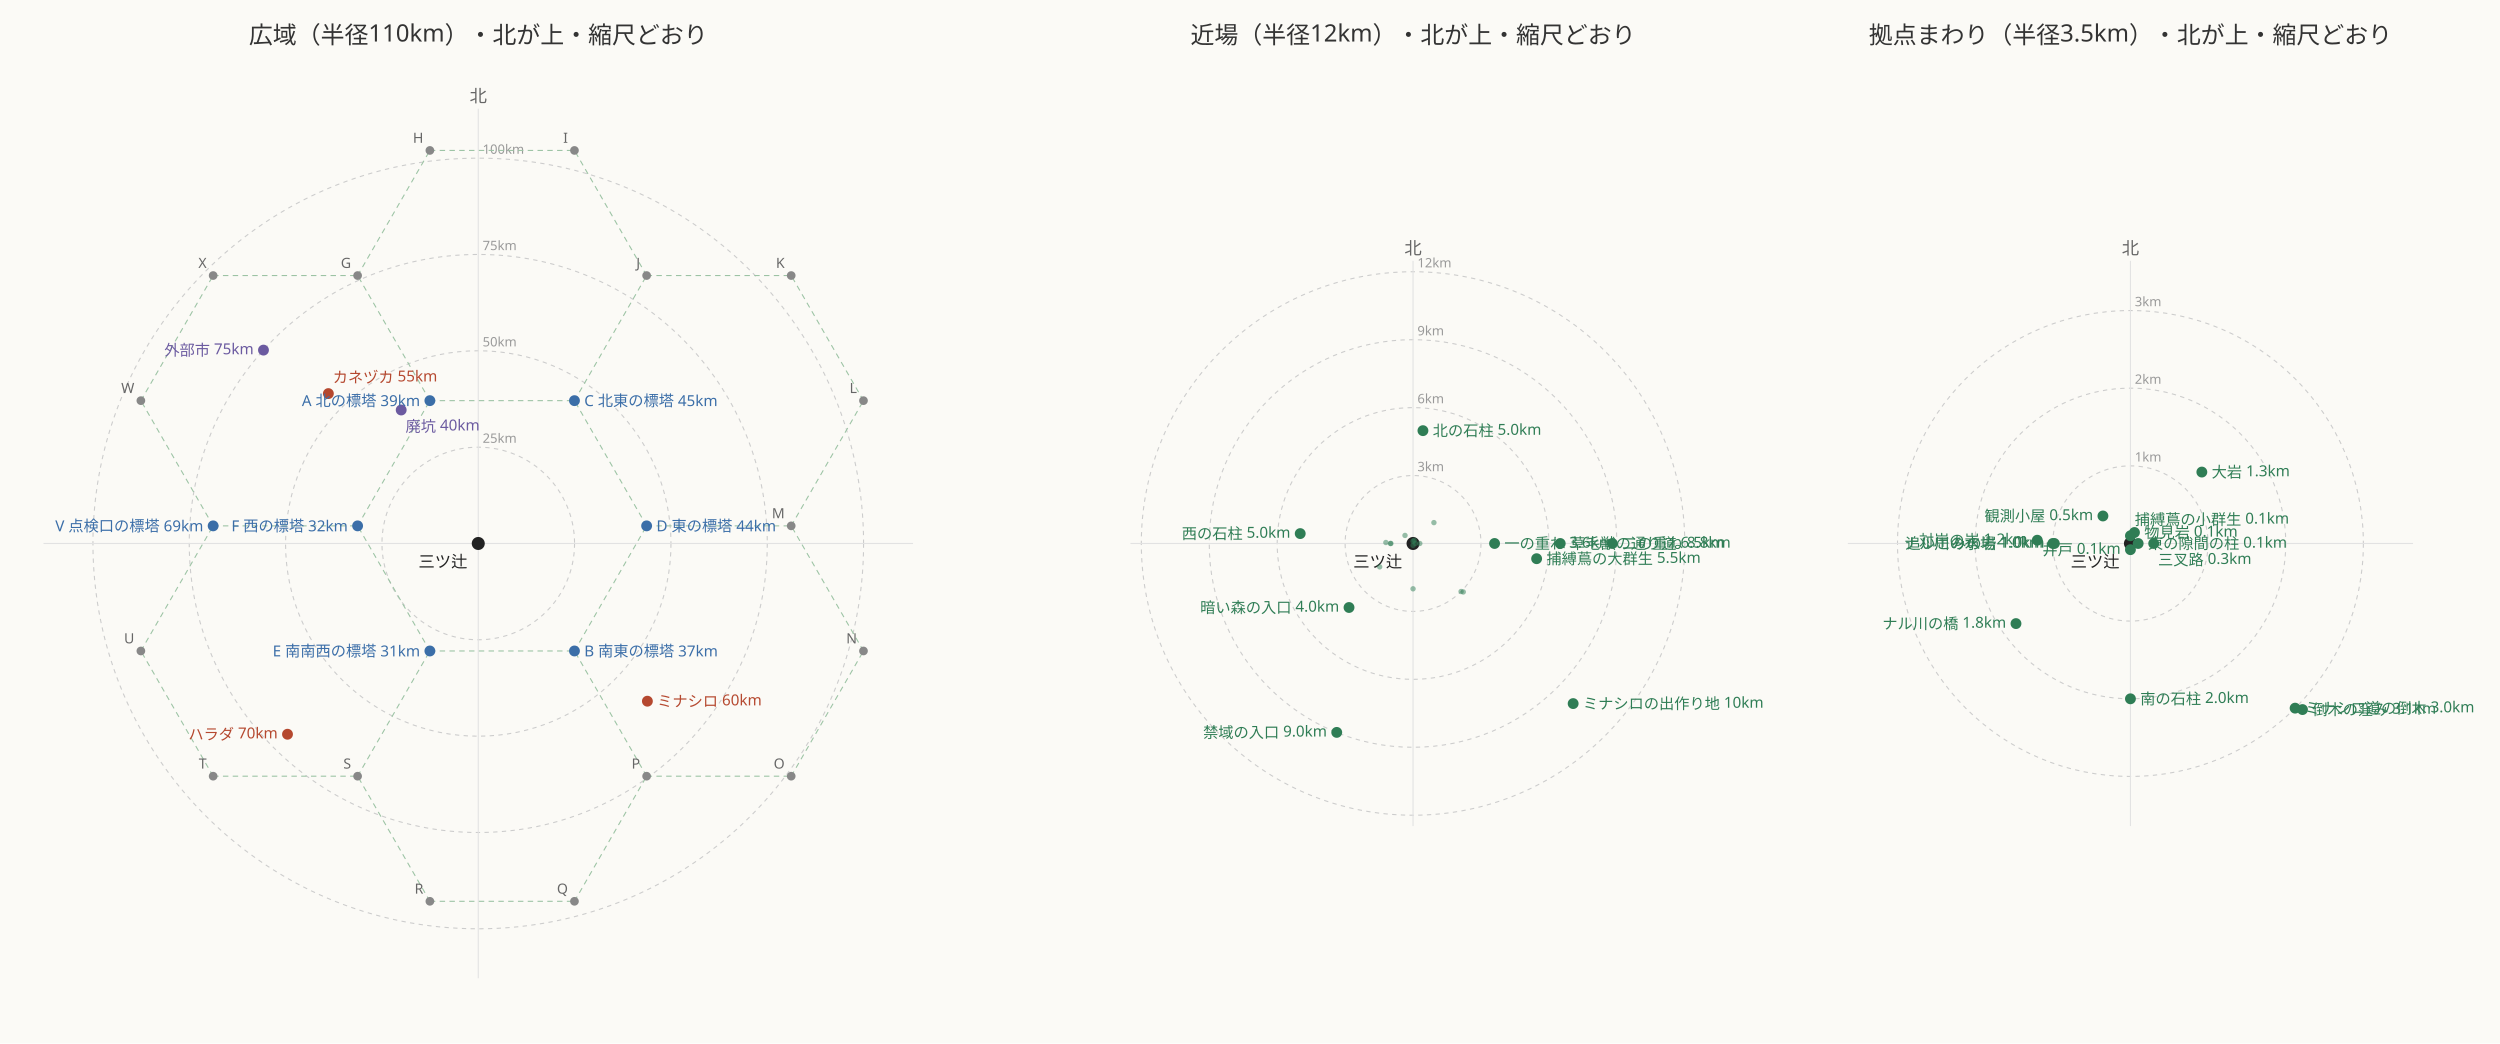
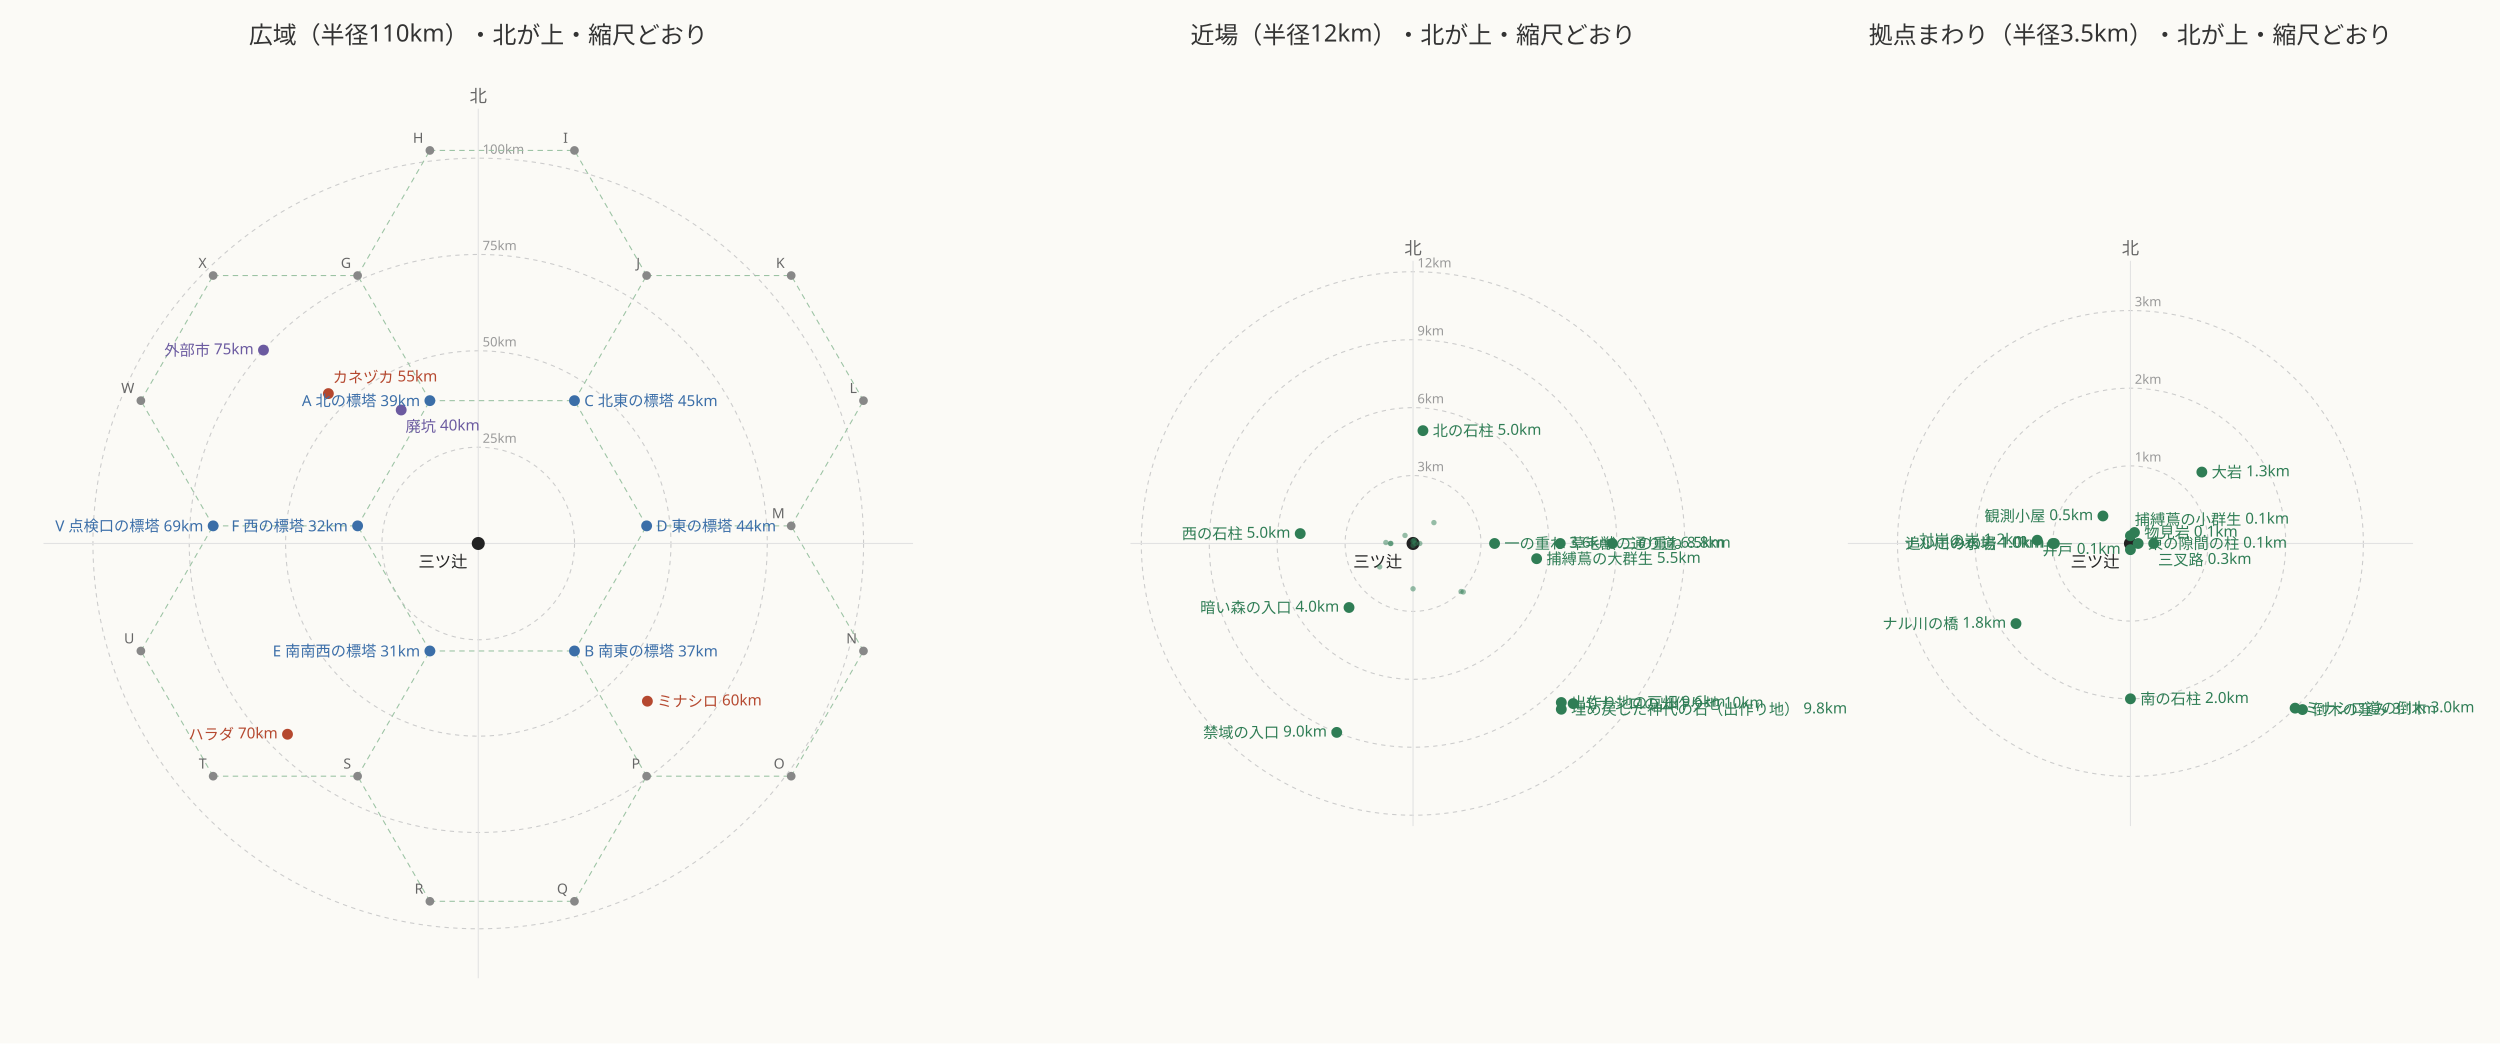
<svg xmlns="http://www.w3.org/2000/svg" width="2300" height="960" viewBox="0 0 2300 960" font-family="sans-serif">
  <rect width="2300" height="960" fill="#fbfaf6" />
  <text x="440" y="40" font-size="22" text-anchor="middle" fill="#333">広域（半径110km）・北が上・縮尺どおり</text>
  <circle cx="440" cy="500" r="88.6" fill="none" stroke="#ccc" stroke-dasharray="4 4" />
  <text x="444" y="407.4" font-size="12" fill="#999">25km</text>
  <circle cx="440" cy="500" r="177.3" fill="none" stroke="#ccc" stroke-dasharray="4 4" />
  <text x="444" y="318.7" font-size="12" fill="#999">50km</text>
  <circle cx="440" cy="500" r="265.9" fill="none" stroke="#ccc" stroke-dasharray="4 4" />
  <text x="444" y="230.1" font-size="12" fill="#999">75km</text>
  <circle cx="440" cy="500" r="354.5" fill="none" stroke="#ccc" stroke-dasharray="4 4" />
  <text x="444" y="141.5" font-size="12" fill="#999">100km</text>
  <line x1="440" y1="100" x2="440" y2="900" stroke="#e2e2e2" />
  <line x1="40" y1="500" x2="840" y2="500" stroke="#e2e2e2" />
  <text x="440" y="94" font-size="16" text-anchor="middle" fill="#666">北</text>
  <line x1="196.1" y1="714.1" x2="129.6" y2="598.9" stroke="#9cc3a4" stroke-dasharray="5 4" />
  <line x1="196.1" y1="714.1" x2="329.0" y2="714.1" stroke="#9cc3a4" stroke-dasharray="5 4" />
  <line x1="129.6" y1="598.9" x2="196.1" y2="483.8" stroke="#9cc3a4" stroke-dasharray="5 4" />
  <line x1="196.1" y1="483.8" x2="129.6" y2="368.6" stroke="#9cc3a4" stroke-dasharray="5 4" />
  <line x1="196.1" y1="483.8" x2="329.0" y2="483.8" stroke="#9cc3a4" stroke-dasharray="5 4" />
  <line x1="129.6" y1="368.6" x2="196.1" y2="253.5" stroke="#9cc3a4" stroke-dasharray="5 4" />
  <line x1="196.1" y1="253.5" x2="329.0" y2="253.5" stroke="#9cc3a4" stroke-dasharray="5 4" />
  <line x1="395.5" y1="829.2" x2="329.0" y2="714.1" stroke="#9cc3a4" stroke-dasharray="5 4" />
  <line x1="395.5" y1="829.2" x2="528.5" y2="829.2" stroke="#9cc3a4" stroke-dasharray="5 4" />
  <line x1="329.0" y1="714.1" x2="395.5" y2="598.9" stroke="#9cc3a4" stroke-dasharray="5 4" />
  <line x1="395.5" y1="598.9" x2="329.0" y2="483.8" stroke="#9cc3a4" stroke-dasharray="5 4" />
  <line x1="395.5" y1="598.9" x2="528.5" y2="598.9" stroke="#9cc3a4" stroke-dasharray="5 4" />
  <line x1="329.0" y1="483.8" x2="395.5" y2="368.6" stroke="#9cc3a4" stroke-dasharray="5 4" />
  <line x1="395.5" y1="368.6" x2="329.0" y2="253.5" stroke="#9cc3a4" stroke-dasharray="5 4" />
  <line x1="395.5" y1="368.6" x2="528.5" y2="368.6" stroke="#9cc3a4" stroke-dasharray="5 4" />
  <line x1="329.0" y1="253.5" x2="395.5" y2="138.4" stroke="#9cc3a4" stroke-dasharray="5 4" />
  <line x1="395.5" y1="138.4" x2="528.5" y2="138.4" stroke="#9cc3a4" stroke-dasharray="5 4" />
  <line x1="528.5" y1="829.2" x2="594.9" y2="714.1" stroke="#9cc3a4" stroke-dasharray="5 4" />
  <line x1="594.9" y1="714.1" x2="528.5" y2="598.9" stroke="#9cc3a4" stroke-dasharray="5 4" />
  <line x1="594.9" y1="714.1" x2="727.9" y2="714.1" stroke="#9cc3a4" stroke-dasharray="5 4" />
  <line x1="528.5" y1="598.9" x2="594.9" y2="483.8" stroke="#9cc3a4" stroke-dasharray="5 4" />
  <line x1="594.9" y1="483.8" x2="528.5" y2="368.6" stroke="#9cc3a4" stroke-dasharray="5 4" />
  <line x1="594.9" y1="483.8" x2="727.9" y2="483.8" stroke="#9cc3a4" stroke-dasharray="5 4" />
  <line x1="528.5" y1="368.6" x2="594.9" y2="253.5" stroke="#9cc3a4" stroke-dasharray="5 4" />
  <line x1="594.9" y1="253.5" x2="528.5" y2="138.4" stroke="#9cc3a4" stroke-dasharray="5 4" />
  <line x1="594.9" y1="253.5" x2="727.9" y2="253.5" stroke="#9cc3a4" stroke-dasharray="5 4" />
  <line x1="727.9" y1="714.1" x2="794.4" y2="598.9" stroke="#9cc3a4" stroke-dasharray="5 4" />
  <line x1="794.4" y1="598.9" x2="727.9" y2="483.8" stroke="#9cc3a4" stroke-dasharray="5 4" />
  <line x1="727.9" y1="483.8" x2="794.4" y2="368.6" stroke="#9cc3a4" stroke-dasharray="5 4" />
  <line x1="794.4" y1="368.6" x2="727.9" y2="253.5" stroke="#9cc3a4" stroke-dasharray="5 4" />
  <circle cx="196.1" cy="714.1" r="4" fill="#888" />
  <text x="190.1" y="707.1" font-size="13" text-anchor="end" fill="#666">T</text>
  <circle cx="129.6" cy="598.9" r="4" fill="#888" />
  <text x="123.6" y="591.9" font-size="13" text-anchor="end" fill="#666">U</text>
  <circle cx="196.1" cy="483.8" r="4" fill="#888" />
  <circle cx="129.6" cy="368.6" r="4" fill="#888" />
  <text x="123.6" y="361.6" font-size="13" text-anchor="end" fill="#666">W</text>
  <circle cx="196.1" cy="253.5" r="4" fill="#888" />
  <text x="190.1" y="246.5" font-size="13" text-anchor="end" fill="#666">X</text>
  <circle cx="395.5" cy="829.2" r="4" fill="#888" />
  <text x="389.5" y="822.2" font-size="13" text-anchor="end" fill="#666">R</text>
  <circle cx="329.0" cy="714.1" r="4" fill="#888" />
  <text x="323.0" y="707.1" font-size="13" text-anchor="end" fill="#666">S</text>
  <circle cx="395.5" cy="598.9" r="4" fill="#888" />
  <circle cx="329.0" cy="483.8" r="4" fill="#888" />
  <circle cx="395.5" cy="368.6" r="4" fill="#888" />
  <circle cx="329.0" cy="253.5" r="4" fill="#888" />
  <text x="323.0" y="246.5" font-size="13" text-anchor="end" fill="#666">G</text>
  <circle cx="395.5" cy="138.4" r="4" fill="#888" />
  <text x="389.5" y="131.4" font-size="13" text-anchor="end" fill="#666">H</text>
  <circle cx="528.5" cy="829.2" r="4" fill="#888" />
  <text x="522.5" y="822.2" font-size="13" text-anchor="end" fill="#666">Q</text>
  <circle cx="594.9" cy="714.1" r="4" fill="#888" />
  <text x="588.9" y="707.1" font-size="13" text-anchor="end" fill="#666">P</text>
  <circle cx="528.5" cy="598.9" r="4" fill="#888" />
  <circle cx="594.9" cy="483.8" r="4" fill="#888" />
  <circle cx="528.5" cy="368.6" r="4" fill="#888" />
  <circle cx="594.9" cy="253.5" r="4" fill="#888" />
  <text x="588.9" y="246.5" font-size="13" text-anchor="end" fill="#666">J</text>
  <circle cx="528.5" cy="138.4" r="4" fill="#888" />
  <text x="522.5" y="131.4" font-size="13" text-anchor="end" fill="#666">I</text>
  <circle cx="727.9" cy="714.1" r="4" fill="#888" />
  <text x="721.9" y="707.1" font-size="13" text-anchor="end" fill="#666">O</text>
  <circle cx="794.4" cy="598.9" r="4" fill="#888" />
  <text x="788.4" y="591.9" font-size="13" text-anchor="end" fill="#666">N</text>
  <circle cx="727.9" cy="483.8" r="4" fill="#888" />
  <text x="721.9" y="476.8" font-size="13" text-anchor="end" fill="#666">M</text>
  <circle cx="794.4" cy="368.6" r="4" fill="#888" />
  <text x="788.4" y="361.6" font-size="13" text-anchor="end" fill="#666">L</text>
  <circle cx="727.9" cy="253.5" r="4" fill="#888" />
  <text x="721.9" y="246.5" font-size="13" text-anchor="end" fill="#666">K</text>
  <circle cx="440" cy="500" r="6" fill="#222" />
  <text x="430" y="522" font-size="15" text-anchor="end" fill="#222">三ツ辻</text>
  <circle cx="369.1" cy="377.2" r="5" fill="#6b5aa0" />
  <text x="373.1" y="397.2" font-size="14" text-anchor="start" fill="#6b5aa0">廃坑 40km</text>
  <circle cx="302.1" cy="362.1" r="5" fill="#b5482f" />
  <text x="306.1" y="352.1" font-size="14" text-anchor="start" fill="#b5482f">カネヅカ 55km</text>
  <circle cx="595.6" cy="645.1" r="5" fill="#b5482f" />
  <text x="604.6" y="650.1" font-size="14" text-anchor="start" fill="#b5482f">ミナシロ 60km</text>
  <circle cx="264.5" cy="675.5" r="5" fill="#b5482f" />
  <text x="255.5" y="680.5" font-size="14" text-anchor="end" fill="#b5482f">ハラダ 70km</text>
  <circle cx="242.4" cy="322.1" r="5" fill="#6b5aa0" />
  <text x="233.4" y="327.1" font-size="14" text-anchor="end" fill="#6b5aa0">外部市 75km</text>
  <circle cx="196.1" cy="483.8" r="5" fill="#3b6ea8" />
  <text x="187.1" y="488.8" font-size="14" text-anchor="end" fill="#3b6ea8">V 点検口の標塔 69km</text>
  <circle cx="395.5" cy="598.9" r="5" fill="#3b6ea8" />
  <text x="386.5" y="603.9" font-size="14" text-anchor="end" fill="#3b6ea8">E 南南西の標塔 31km</text>
  <circle cx="329.0" cy="483.8" r="5" fill="#3b6ea8" />
  <text x="320.0" y="488.8" font-size="14" text-anchor="end" fill="#3b6ea8">F 西の標塔 32km</text>
  <circle cx="395.5" cy="368.6" r="5" fill="#3b6ea8" />
  <text x="386.5" y="373.6" font-size="14" text-anchor="end" fill="#3b6ea8">A 北の標塔 39km</text>
  <circle cx="528.5" cy="598.9" r="5" fill="#3b6ea8" />
  <text x="537.5" y="603.9" font-size="14" text-anchor="start" fill="#3b6ea8">B 南東の標塔 37km</text>
  <circle cx="594.9" cy="483.8" r="5" fill="#3b6ea8" />
  <text x="603.9" y="488.8" font-size="14" text-anchor="start" fill="#3b6ea8">D 東の標塔 44km</text>
  <circle cx="528.5" cy="368.6" r="5" fill="#3b6ea8" />
  <text x="537.5" y="373.6" font-size="14" text-anchor="start" fill="#3b6ea8">C 北東の標塔 45km</text>
  <text x="1300" y="40" font-size="22" text-anchor="middle" fill="#333">近場（半径12km）・北が上・縮尺どおり</text>
  <circle cx="1300" cy="500" r="62.5" fill="none" stroke="#ccc" stroke-dasharray="4 4" />
  <text x="1304" y="433.5" font-size="12" fill="#999">3km</text>
  <circle cx="1300" cy="500" r="125.0" fill="none" stroke="#ccc" stroke-dasharray="4 4" />
  <text x="1304" y="371.0" font-size="12" fill="#999">6km</text>
  <circle cx="1300" cy="500" r="187.5" fill="none" stroke="#ccc" stroke-dasharray="4 4" />
  <text x="1304" y="308.5" font-size="12" fill="#999">9km</text>
  <circle cx="1300" cy="500" r="250.0" fill="none" stroke="#ccc" stroke-dasharray="4 4" />
  <text x="1304" y="246.0" font-size="12" fill="#999">12km</text>
  <line x1="1300" y1="240" x2="1300" y2="760" stroke="#e2e2e2" />
  <line x1="1040" y1="500" x2="1560" y2="500" stroke="#e2e2e2" />
  <text x="1300" y="234" font-size="16" text-anchor="middle" fill="#666">北</text>
  <circle cx="1300" cy="500" r="6" fill="#222" />
  <text x="1290" y="522" font-size="15" text-anchor="end" fill="#222">三ツ辻</text>
  <circle cx="1300.0" cy="497.9" r="2.5" fill="#2f7d55" opacity="0.5" />
  <circle cx="1302.1" cy="500.0" r="2.5" fill="#2f7d55" opacity="0.5" />
  <circle cx="1300.0" cy="501.7" r="2.5" fill="#2f7d55" opacity="0.5" />
  <circle cx="1275.0" cy="499.1" r="2.5" fill="#2f7d55" opacity="0.5" />
  <circle cx="1279.6" cy="500.0" r="2.5" fill="#2f7d55" opacity="0.5" />
  <circle cx="1301.1" cy="497.1" r="2.5" fill="#2f7d55" opacity="0.5" />
  <circle cx="1344.2" cy="544.2" r="2.5" fill="#2f7d55" opacity="0.5" />
  <circle cx="1346.2" cy="544.6" r="2.5" fill="#2f7d55" opacity="0.5" />
  <circle cx="1306.2" cy="500.0" r="2.5" fill="#2f7d55" opacity="0.5" />
  <circle cx="1269.3" cy="521.5" r="2.5" fill="#2f7d55" opacity="0.5" />
  <circle cx="1292.6" cy="492.6" r="2.5" fill="#2f7d55" opacity="0.5" />
  <circle cx="1279.2" cy="500.0" r="2.5" fill="#2f7d55" opacity="0.5" />
  <circle cx="1319.2" cy="480.8" r="2.5" fill="#2f7d55" opacity="0.5" />
  <circle cx="1300.0" cy="541.7" r="2.5" fill="#2f7d55" opacity="0.5" />
  <circle cx="1241.1" cy="558.9" r="5" fill="#2f7d55" />
  <text x="1232.1" y="563.9" font-size="14" text-anchor="end" fill="#2f7d55">暗い森の入口 4.0km</text>
  <circle cx="1196.2" cy="490.9" r="5" fill="#2f7d55" />
  <text x="1187.2" y="495.9" font-size="14" text-anchor="end" fill="#2f7d55">西の石柱 5.0km</text>
  <circle cx="1309.1" cy="396.2" r="5" fill="#2f7d55" />
  <text x="1318.1" y="401.2" font-size="14" text-anchor="start" fill="#2f7d55">北の石柱 5.0km</text>
  <circle cx="1413.7" cy="514.0" r="5" fill="#2f7d55" />
  <text x="1422.7" y="519.0" font-size="14" text-anchor="start" fill="#2f7d55">捕縛蔦の大群生 5.5km</text>
  <circle cx="1375.0" cy="500.0" r="5" fill="#2f7d55" />
  <text x="1384.0" y="505.0" font-size="14" text-anchor="start" fill="#2f7d55">一の重ね 3.6km</text>
  <circle cx="1435.4" cy="500.0" r="5" fill="#2f7d55" />
  <text x="1444.4" y="505.0" font-size="14" text-anchor="start" fill="#2f7d55">草毛獣の通り道 6.5km</text>
  <circle cx="1483.3" cy="500.0" r="5" fill="#2f7d55" />
  <text x="1492.3" y="505.0" font-size="14" text-anchor="start" fill="#2f7d55">二の重ね 8.8km</text>
  <circle cx="1229.8" cy="673.8" r="5" fill="#2f7d55" />
  <text x="1220.8" y="678.8" font-size="14" text-anchor="end" fill="#2f7d55">禁域の入口 9.0km</text>
  <circle cx="1447.3" cy="647.3" r="5" fill="#2f7d55" />
  <text x="1456.3" y="652.3" font-size="14" text-anchor="start" fill="#2f7d55">ミナシロの出作り地 10km</text>
+   <circle cx="1436.4" cy="646.3" r="5" fill="#2f7d55" />
+   <text x="1445.4" y="651.3" font-size="14" text-anchor="start" fill="#2f7d55">出作り地の豆畑 9.6km</text>
+   <circle cx="1436.4" cy="652.5" r="5" fill="#2f7d55" />
+   <text x="1445.4" y="657.5" font-size="14" text-anchor="start" fill="#2f7d55">埋め戻した神代の石（出作り地） 9.8km</text>
  <text x="1960" y="40" font-size="22" text-anchor="middle" fill="#333">拠点まわり（半径3.5km）・北が上・縮尺どおり</text>
  <circle cx="1960" cy="500" r="71.4" fill="none" stroke="#ccc" stroke-dasharray="4 4" />
  <text x="1964" y="424.6" font-size="12" fill="#999">1km</text>
  <circle cx="1960" cy="500" r="142.9" fill="none" stroke="#ccc" stroke-dasharray="4 4" />
  <text x="1964" y="353.1" font-size="12" fill="#999">2km</text>
  <circle cx="1960" cy="500" r="214.3" fill="none" stroke="#ccc" stroke-dasharray="4 4" />
  <text x="1964" y="281.7" font-size="12" fill="#999">3km</text>
  <line x1="1960" y1="240" x2="1960" y2="760" stroke="#e2e2e2" />
  <line x1="1700" y1="500" x2="2220" y2="500" stroke="#e2e2e2" />
  <text x="1960" y="234" font-size="16" text-anchor="middle" fill="#666">北</text>
  <circle cx="1960" cy="500" r="6" fill="#222" />
  <text x="1950" y="522" font-size="15" text-anchor="end" fill="#222">三ツ辻</text>
  <circle cx="1960.0" cy="492.9" r="5" fill="#2f7d55" />
  <text x="1964.0" y="482.9" font-size="14" text-anchor="start" fill="#2f7d55">捕縛蔦の小群生 0.1km</text>
  <circle cx="1967.1" cy="500.0" r="5" fill="#2f7d55" />
  <text x="1976.1" y="505.0" font-size="14" text-anchor="start" fill="#2f7d55">東の隙間の柱 0.1km</text>
  <circle cx="1960.0" cy="505.7" r="5" fill="#2f7d55" />
  <text x="1951.0" y="510.7" font-size="14" text-anchor="end" fill="#2f7d55">井戸 0.1km</text>
  <circle cx="1874.3" cy="497.0" r="5" fill="#2f7d55" />
  <text x="1865.3" y="502.0" font-size="14" text-anchor="end" fill="#2f7d55">対岸の岩 1.2km</text>
  <circle cx="1890.0" cy="500.0" r="5" fill="#2f7d55" />
  <text x="1881.0" y="505.0" font-size="14" text-anchor="end" fill="#2f7d55">追いこみの岩 1.0km</text>
  <circle cx="1963.7" cy="489.9" r="5" fill="#2f7d55" />
  <text x="1972.7" y="494.9" font-size="14" text-anchor="start" fill="#2f7d55">物見岩 0.1km</text>
  <circle cx="2111.5" cy="651.5" r="5" fill="#2f7d55" />
  <text x="2120.5" y="656.5" font-size="14" text-anchor="start" fill="#2f7d55">ミナシロ道の倒木 3.0km</text>
  <circle cx="2118.3" cy="652.8" r="5" fill="#2f7d55" />
  <text x="2127.3" y="657.8" font-size="14" text-anchor="start" fill="#2f7d55">倒木の窪み 3.1km</text>
  <circle cx="1981.4" cy="500.0" r="5" fill="#2f7d55" />
  <text x="1985.4" y="520.0" font-size="14" text-anchor="start" fill="#2f7d55">三叉路 0.3km</text>
  <circle cx="1854.7" cy="573.7" r="5" fill="#2f7d55" />
  <text x="1845.7" y="578.7" font-size="14" text-anchor="end" fill="#2f7d55">ナル川の橋 1.8km</text>
  <circle cx="1934.7" cy="474.7" r="5" fill="#2f7d55" />
  <text x="1925.7" y="479.7" font-size="14" text-anchor="end" fill="#2f7d55">観測小屋 0.5km</text>
  <circle cx="1888.6" cy="500.0" r="5" fill="#2f7d55" />
  <text x="1879.6" y="505.0" font-size="14" text-anchor="end" fill="#2f7d55">ナル川の水場 1.0km</text>
  <circle cx="2025.7" cy="434.3" r="5" fill="#2f7d55" />
  <text x="2034.7" y="439.3" font-size="14" text-anchor="start" fill="#2f7d55">大岩 1.3km</text>
  <circle cx="1960.0" cy="642.9" r="5" fill="#2f7d55" />
  <text x="1969.0" y="647.9" font-size="14" text-anchor="start" fill="#2f7d55">南の石柱 2.0km</text>
</svg>
